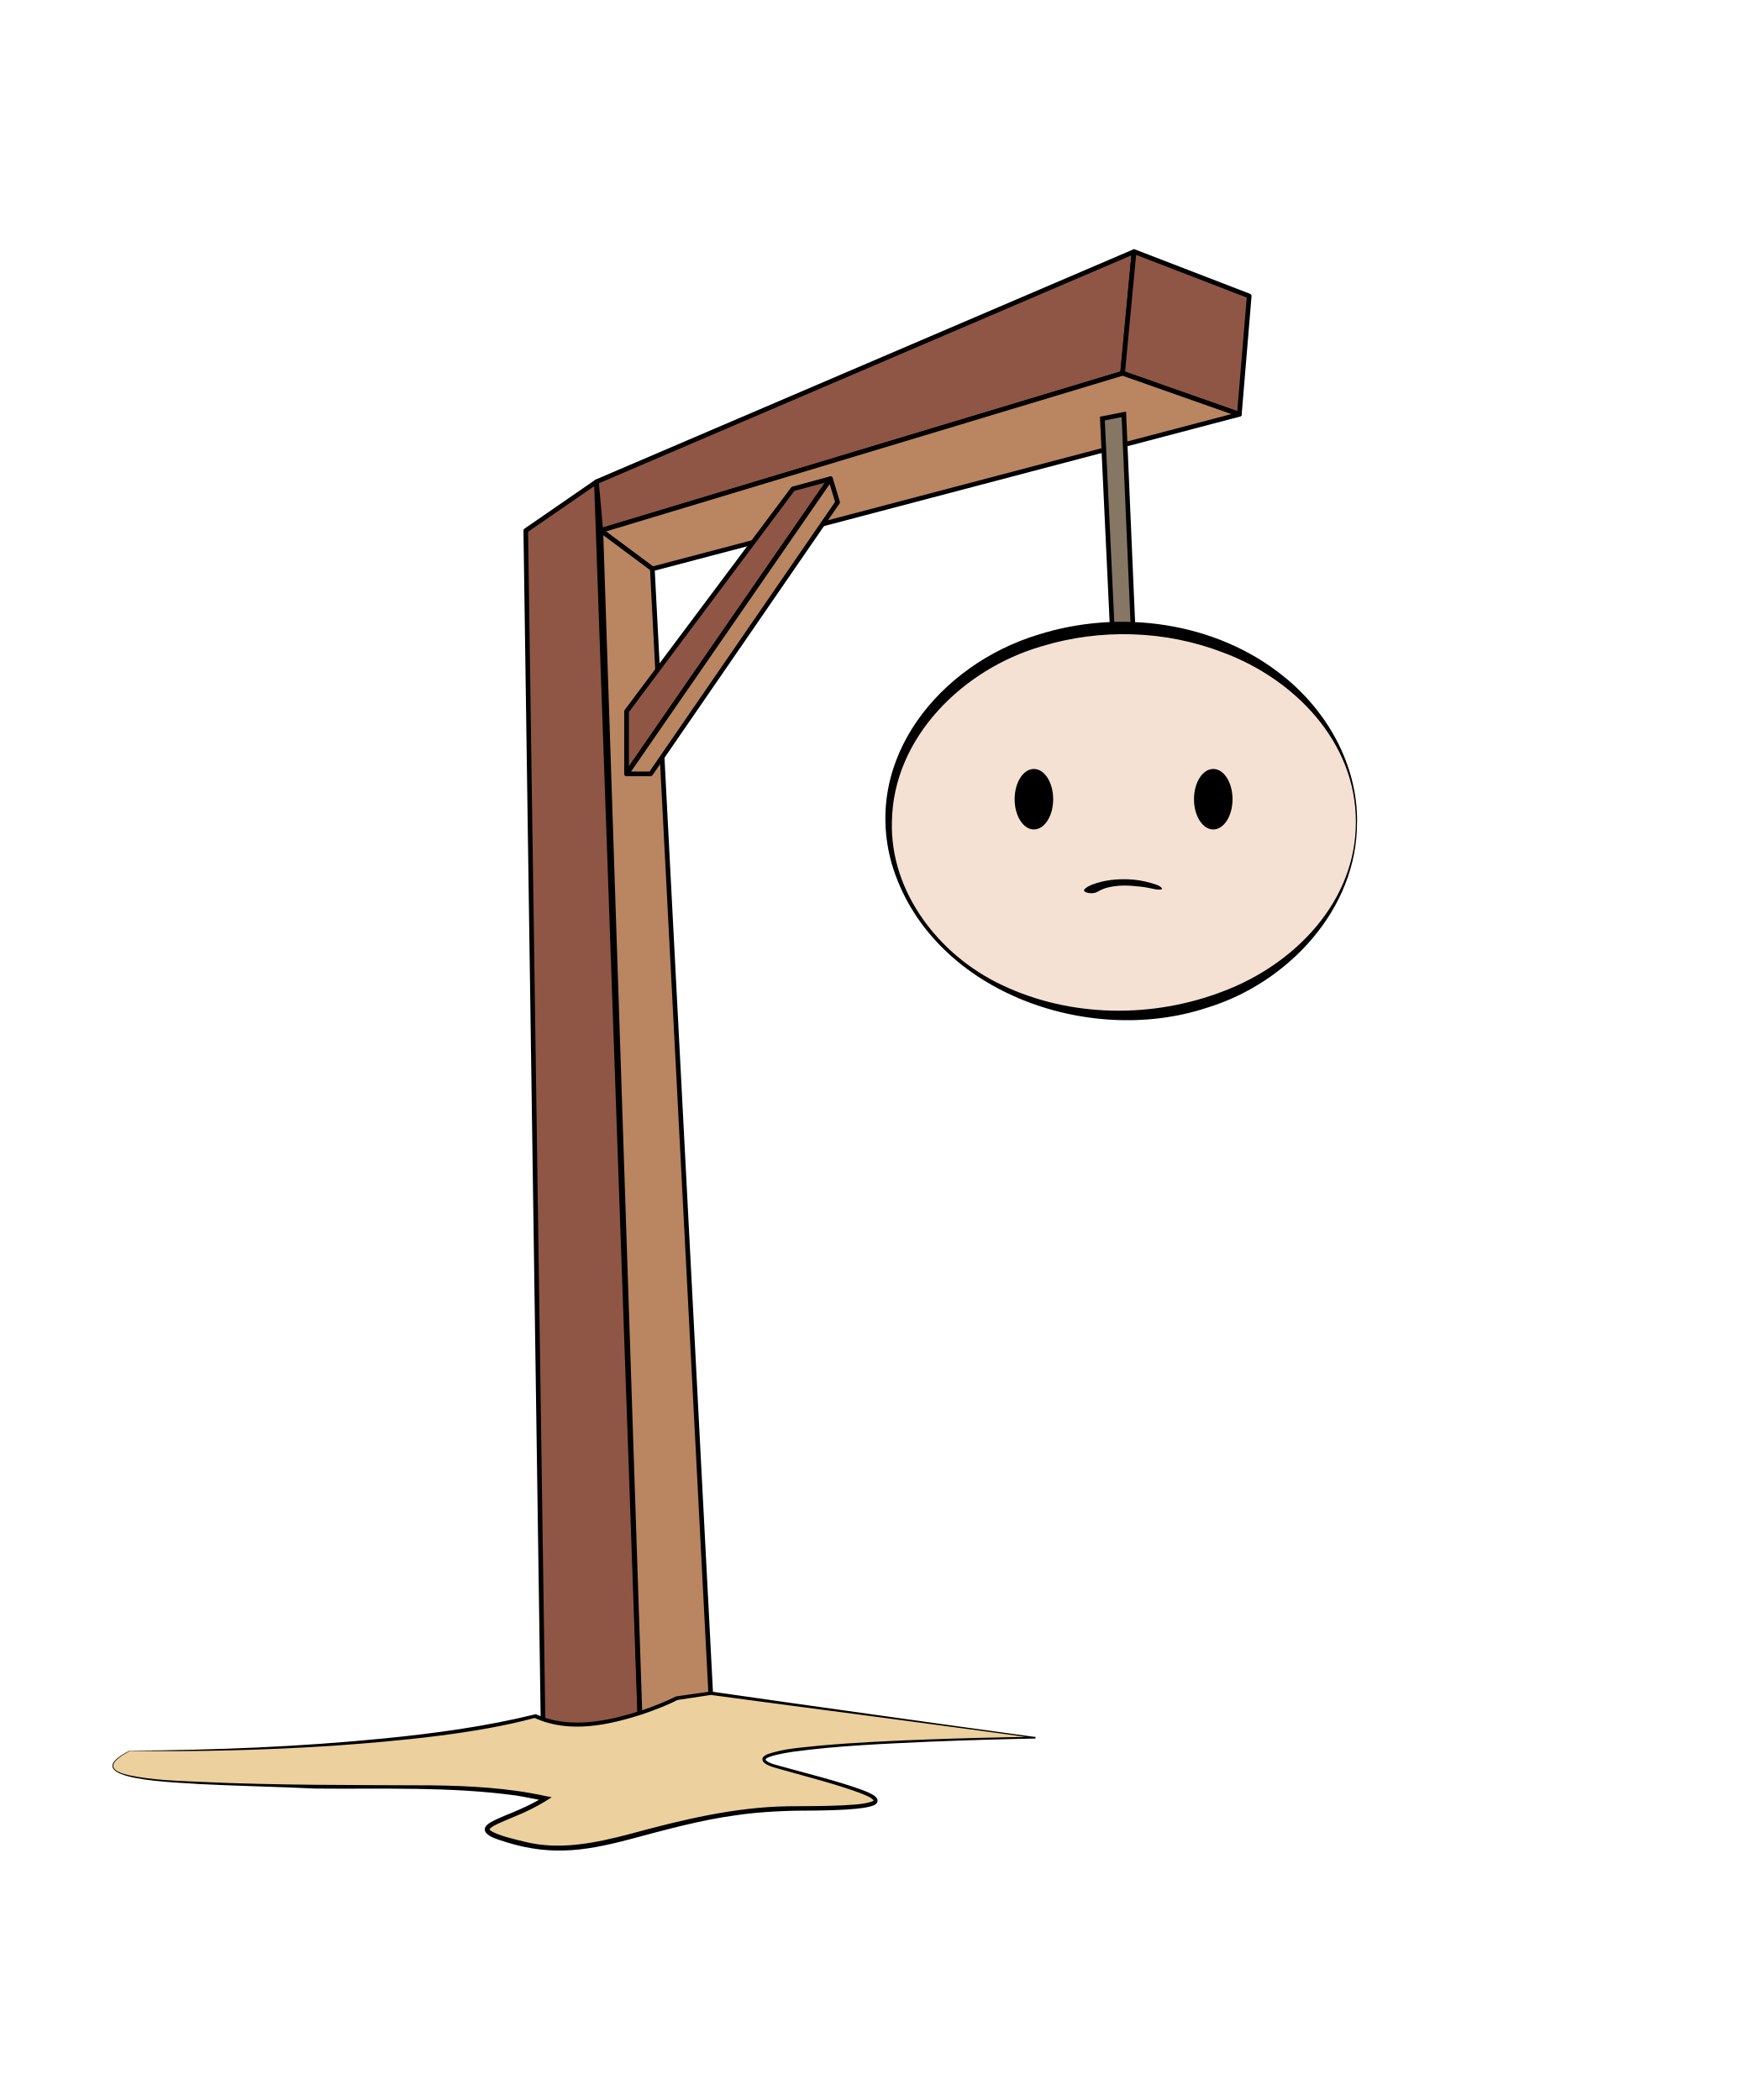
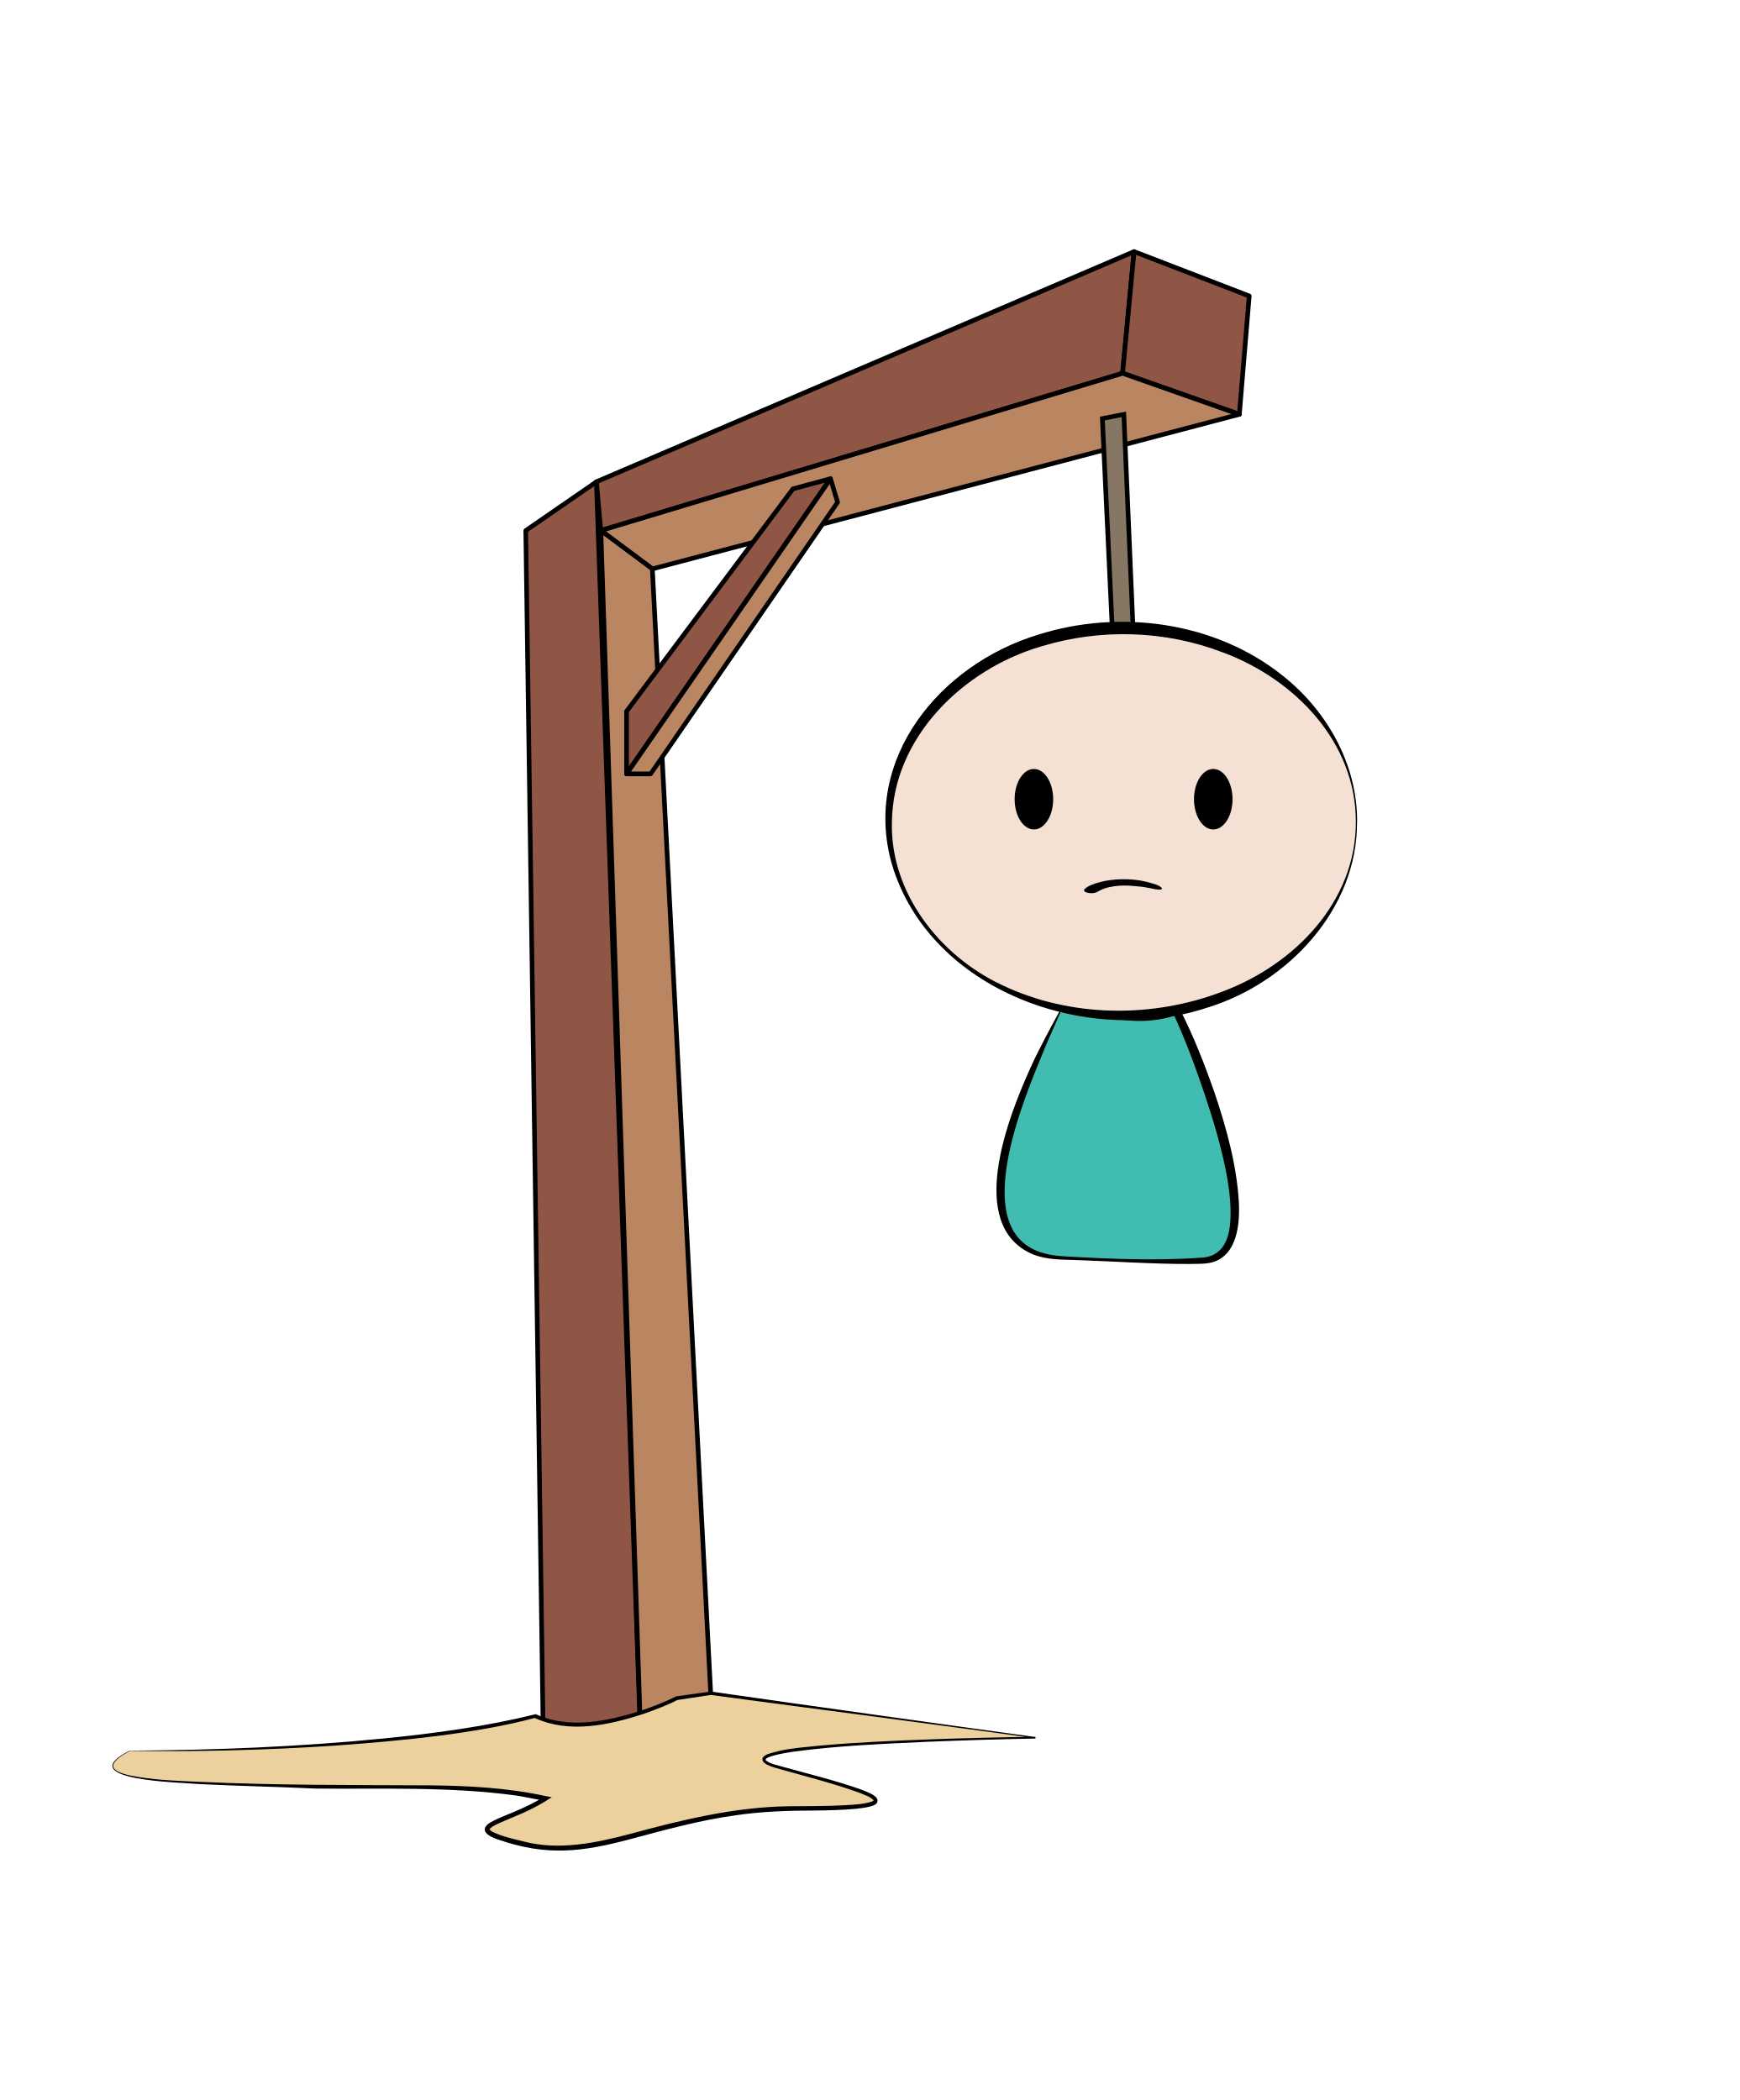
<svg xmlns="http://www.w3.org/2000/svg" viewBox="0 0 264.53 319.36">
  <g id="Capa_1">
    <g>
      <g>
        <g>
          <polygon points="90.69 73.27 91.35 80.69 170.68 56.77 172.43 38.27 90.69 73.27" style="fill:#8f5645;" />
          <path d="M91.35,81.04c-.07,0-.14-.02-.2-.06-.09-.06-.14-.16-.15-.26l-.67-7.42c-.01-.15,.07-.3,.21-.36l81.75-35c.11-.05,.25-.03,.35,.04,.1,.07,.16,.2,.14,.32l-1.75,18.5c-.01,.14-.11,.26-.25,.31l-79.33,23.92s-.07,.02-.1,.02Zm-.29-7.55l.6,6.73,78.69-23.72,1.67-17.67-80.96,34.66Z" />
        </g>
        <g>
          <polygon points="172.43 38.27 189.93 45.02 188.43 63.02 170.68 56.77 172.43 38.27" style="fill:#8f5645;" />
          <path d="M188.43,63.37s-.08,0-.12-.02l-17.75-6.25c-.15-.05-.25-.21-.23-.37l1.75-18.5c.01-.11,.07-.21,.17-.27,.09-.06,.21-.07,.31-.03l17.5,6.75c.15,.06,.24,.2,.23,.36l-1.5,18c0,.11-.07,.21-.16,.27-.06,.04-.13,.06-.19,.06Zm-17.37-6.85l17.06,6.01,1.44-17.28-16.82-6.49-1.68,17.76Z" />
        </g>
        <g>
          <polygon points="188.43 63.02 99.19 86.52 91.35 80.69 170.68 56.77 188.43 63.02" style="fill:#ba8561;" />
          <path d="M99.19,86.87c-.08,0-.15-.02-.21-.07l-7.83-5.83c-.11-.08-.16-.21-.14-.35,.02-.13,.12-.24,.25-.28l79.33-23.92c.07-.02,.15-.02,.22,0l17.75,6.25c.15,.05,.24,.19,.24,.35s-.11,.29-.26,.33l-89.25,23.5s-.06,.01-.09,.01Zm-7.06-6.05l7.13,5.31,87.97-23.16-16.55-5.83-78.55,23.68Z" />
        </g>
      </g>
      <g>
        <polygon points="79.94 80.69 90.69 73.27 97.56 268.76 82.56 261.63 79.94 80.69" style="fill:#8f5645;" />
        <path d="M97.56,269.11c-.05,0-.1-.01-.15-.03l-15-7.12c-.12-.06-.2-.18-.2-.31l-2.62-180.95c0-.12,.06-.23,.15-.3l10.75-7.42c.11-.07,.24-.08,.36-.02,.12,.06,.19,.17,.19,.3l6.87,195.49c0,.12-.06,.24-.16,.31-.06,.04-.13,.06-.19,.06Zm-14.65-7.7l14.27,6.78-6.83-194.26-10.06,6.94,2.62,180.54Z" />
      </g>
      <g>
        <polygon points="97.56 268.76 108.06 257.51 99.19 86.52 91.35 80.69 97.56 268.76" style="fill:#ba8561;" />
        <path d="M97.56,269.11s-.08,0-.12-.02c-.13-.05-.22-.18-.23-.32l-6.21-188.07c0-.14,.07-.26,.19-.33,.12-.06,.27-.05,.38,.03l7.83,5.83c.08,.06,.14,.16,.14,.27l8.87,170.99c0,.1-.03,.19-.09,.26l-10.5,11.25c-.07,.07-.16,.11-.26,.11Zm-5.83-187.71l6.16,186.48,9.81-10.51-8.86-170.68-7.11-5.29Z" />
      </g>
      <g>
        <path d="M19.69,266.26s39,.5,61.75-5.25c8.23,4,21.5-2.75,21.5-2.75l5.12-.75,49.37,6.75s-52.75,.75-39,4.5c13.75,3.75,23.25,6.25,3.25,6.25s-30,8.25-41.75,5.5-3.25-3,3-7c-5.5-1-7.25-2-34.75-1.75-17-.75-38.5-.25-28.5-5.5Z" style="fill:#ecd09d;" />
        <path d="M19.68,266.23c12.94-.07,25.87-.58,38.75-1.86,7.65-.76,15.48-1.82,22.93-3.66,0,0,.11-.03,.11-.03,0,0,.1,.05,.1,.05,5.1,2.29,10.99,1,16.1-.65,1.76-.6,3.51-1.29,5.17-2.11,0,0,.04,0,.04,0l5.13-.73s.04,0,.04,0h.04c14.19,2.04,35.32,5,49.35,6.92,0,0-.01,.23-.01,.23-5.45,.1-10.9,.27-16.35,.49-6.8,.32-13.62,.59-20.37,1.5-.53,.08-4.44,.64-4.31,1.28,.66,.61,1.8,.77,2.68,1.04,3.81,1.06,8.08,2.1,11.8,3.43,.83,.35,3.14,1.04,2.41,2.11-.33,.34-.69,.39-1.08,.51-.69,.17-1.38,.25-2.06,.32-2.05,.2-4.1,.24-6.15,.27-3.97-.01-8.28,.14-12.19,.73-5.4,.74-10.64,2.2-15.9,3.6-7.46,1.99-12.82,2.66-20.29,.04-1.22-.4-2.92-1.34-1.16-2.5,1.5-.87,3.17-1.39,4.71-2.11,1.23-.55,2.44-1.15,3.57-1.87l.13,.65c-1.45-.26-2.87-.58-4.3-.81-10.12-1.4-20.39-.97-30.59-1.07-5.84-.28-11.68-.39-17.52-.68-2.91-.26-19.7-.52-10.78-5.08h0Zm.02,.07c-2.35,1.27-4.1,2.77-.1,3.67,3.57,.75,7.24,.84,10.88,1.01,11.68,.54,23.35,.47,35.05,.53,5.85,.07,11.75,.38,17.47,1.64,0,0,.89,.16,.89,.16-1.39,.93-2.9,1.75-4.42,2.42-1.25,.56-2.54,1.05-3.75,1.61-.42,.21-.87,.4-1.19,.72-.08,.09-.1,.15-.09,.14,0,.01,.06,.11,.16,.19,.1,.08,.23,.16,.37,.23,1.5,.71,3.16,1.05,4.79,1.46,5.3,1.34,10.76,.2,15.96-1.16,7.9-2.15,15.95-4.12,24.18-4.23,2.33-.02,5.86-.01,8.17-.14,1.51-.1,3.04-.11,4.45-.56,.14-.05,.27-.13,.32-.18,0-.02,.01,0,0,0,0,0,0,0,0-.02-.54-.59-1.4-.82-2.16-1.15-3.65-1.34-7.95-2.43-11.73-3.5-.69-.24-3.13-.66-3.03-1.67,.08-.36,.42-.52,.69-.66,2.61-.94,5.39-1.04,8.12-1.35,5.44-.48,10.89-.73,16.34-.93,5.45-.2,10.9-.33,16.36-.41,0,0-.01,.23-.01,.23-7.05-1.01-17.51-2.35-24.69-3.33,0,.02-24.95-3.29-24.63-3.26,0,0-5.12,.77-5.12,.77-1.22,.67-3.47,1.53-5.11,2.1-5.26,1.72-11.3,3.05-16.57,.63-8.95,2.41-20.58,3.51-30.57,4.22-10.29,.68-20.74,.93-31.04,.79h0Z" />
      </g>
      <g>
        <g>
          <polygon points="120.58 74.34 95.27 108.18 95.27 117.68 126.27 72.81 120.58 74.34" style="fill:#8f5645;" />
          <path d="M95.27,118.04s-.07,0-.11-.02c-.15-.05-.25-.18-.25-.34v-9.5c0-.08,.02-.15,.07-.21l25.31-33.84c.05-.06,.11-.11,.19-.13l5.69-1.54c.14-.04,.3,.02,.38,.14,.09,.12,.09,.28,0,.41l-31,44.88c-.07,.1-.18,.15-.29,.15Zm.35-9.74v8.25l29.8-43.15-4.64,1.25-25.17,33.65Z" />
        </g>
        <g>
          <polygon points="126.27 72.81 127.35 76.39 98.94 117.68 95.27 117.68 126.27 72.81" style="fill:#ba8561;" />
          <path d="M98.94,118.04h-3.67c-.13,0-.25-.07-.31-.19-.06-.12-.05-.26,.02-.37l31-44.88c.08-.11,.21-.17,.35-.15,.13,.02,.24,.12,.28,.25l1.08,3.58c.03,.1,.01,.21-.05,.3l-28.42,41.29c-.07,.1-.18,.15-.29,.15Zm-2.99-.71h2.81l28.21-41-.82-2.72-30.2,43.72Z" />
        </g>
      </g>
    </g>
  </g>
  <g id="Capa_3">
    <g>
      <polyline points="167.61 63.66 170.88 63.02 172.28 95.43 169.16 96.6 167.61 63.66" style="fill:#867664;" />
      <path d="M168.83,97.1l-1.59-33.73,3.97-.78,1.42,33.08-3.81,1.43Zm-.85-33.16l1.51,32.15,2.42-.91-1.37-31.75-2.56,.5Z" />
    </g>
  </g>
+   <g id="Capa_7">
+     <g>
+       <path d="M161.37,153.4c-.48,1.6-20.39,36.55-.24,37.89,1.52,0,15.01,.88,21.88,.41,11.51-.79-1.19-32.18-4.16-37.96-6.87,2.63-12.13-.34-17.48-.34Z" style="fill:#40bcb0;" />
+       <path d="M161.41,153.45s0,.05,0,.07l-.04,.1-.08,.2s-.17,.39-.17,.39c-.77,1.77-1.64,3.66-2.37,5.44-2.91,7.08-11.07,26.04-1.45,30.42,1.99,.96,4.36,.98,6.53,1.1,4.51,.25,9.03,.41,13.55,.32,1.69-.03,3.38-.08,5.06-.22,3.11-.03,4.34-2.32,4.59-5.16,.2-2.16-.02-4.39-.37-6.58-.75-4.41-2.04-8.73-3.45-12.98-1.43-4.24-3-8.5-4.88-12.55,0,0,.74,.28,.74,.28-2.86,1.05-6,1.21-8.98,.72-2.92-.44-5.72-1.35-8.67-1.56h0Zm-.08-.11c2.97-.15,5.93,.63,8.85,.91,2.88,.31,5.78,.01,8.46-1.07,0,0,.49-.19,.49-.19l.25,.48c2.09,4.06,3.74,8.3,5.25,12.6,1.82,5.4,3.38,10.96,3.73,16.69,.17,3.34-.22,8.15-4.08,9.22-1.19,.29-2.31,.2-3.5,.24-5.24,.02-11.69-.41-16.97-.59-2.29-.09-4.62,0-6.8-.89-10.24-4.4-3.68-20.93-.36-28.3,1.4-3.1,3.07-6.11,4.68-9.09h0Z" />
+     </g>
+   </g>
  <g id="Capa_4">
    <g>
      <ellipse cx="170.68" cy="124.96" rx="35.56" ry="29.46" style="fill:#f4e1d3;" />
      <path d="M206.33,124.96c.09,13.29-10.52,24.55-22.81,28.29-18.18,6.02-42.17-2.55-47.93-21.87-4.52-16.01,7.35-30.31,22.22-34.85,12.39-3.94,26.92-2.01,37.18,6.19,6.76,5.33,11.41,13.55,11.35,22.24h0Zm-.18,0c.01-12.13-9.32-21.68-20.16-25.72-8.76-3.39-18.66-3.69-27.63-.95-11.85,3.44-22.57,13.78-22.75,26.67-.3,10.76,7.23,20.38,16.71,24.83,10.45,4.99,22.96,5.1,33.69,.95,10.83-4.09,20.18-13.63,20.14-25.77h0Z" />
    </g>
    <path d="M164.92,135.19c-.5,.52,1.06,.87,1.84,.48,.54-.28,.96-.54,1.7-.71,.74-.18,1.56-.28,2.4-.29,.91,0,1.81,.08,2.68,.18,.47,.06,.93,.14,1.37,.23,.46,.1,.87,.21,1.4,.21,.2,0,.42-.07,.37-.17-.24-.5-1.55-.81-2.47-1.04-1.11-.28-2.4-.39-3.66-.37-1.06,.02-2.15,.15-3.08,.38-1.01,.25-2.08,.62-2.54,1.11Z" />
  </g>
  <g id="Capa_5">
    <g>
      <ellipse cx="157.2" cy="121.54" rx="2.93" ry="4.6" />
      <ellipse cx="184.47" cy="121.54" rx="2.93" ry="4.6" />
    </g>
  </g>
</svg>
